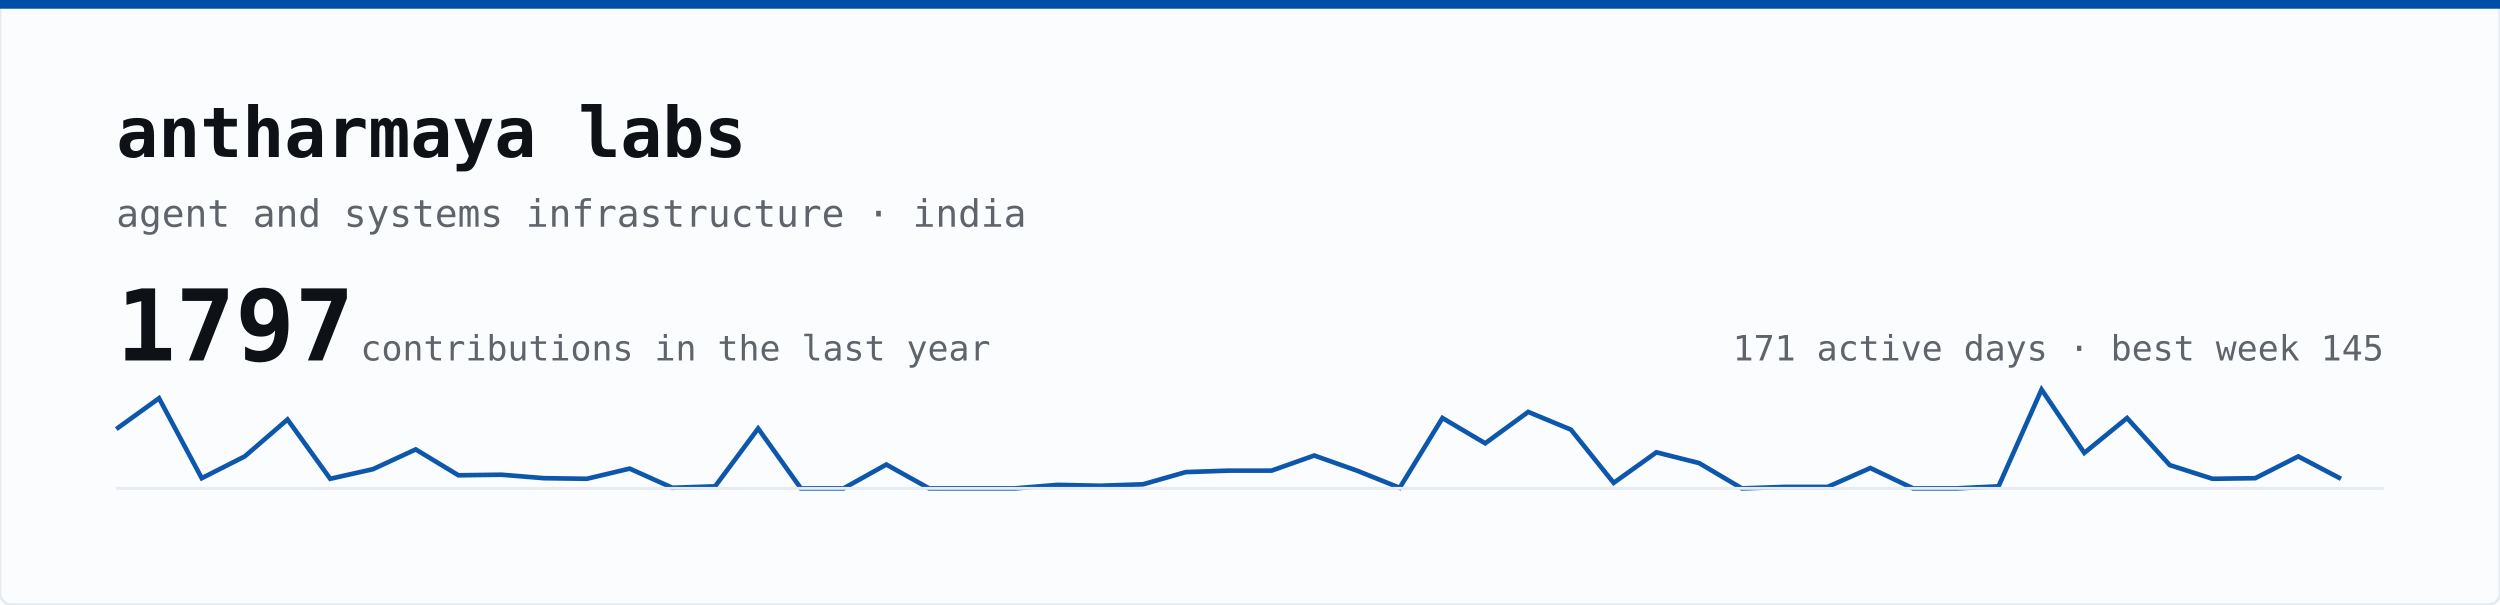
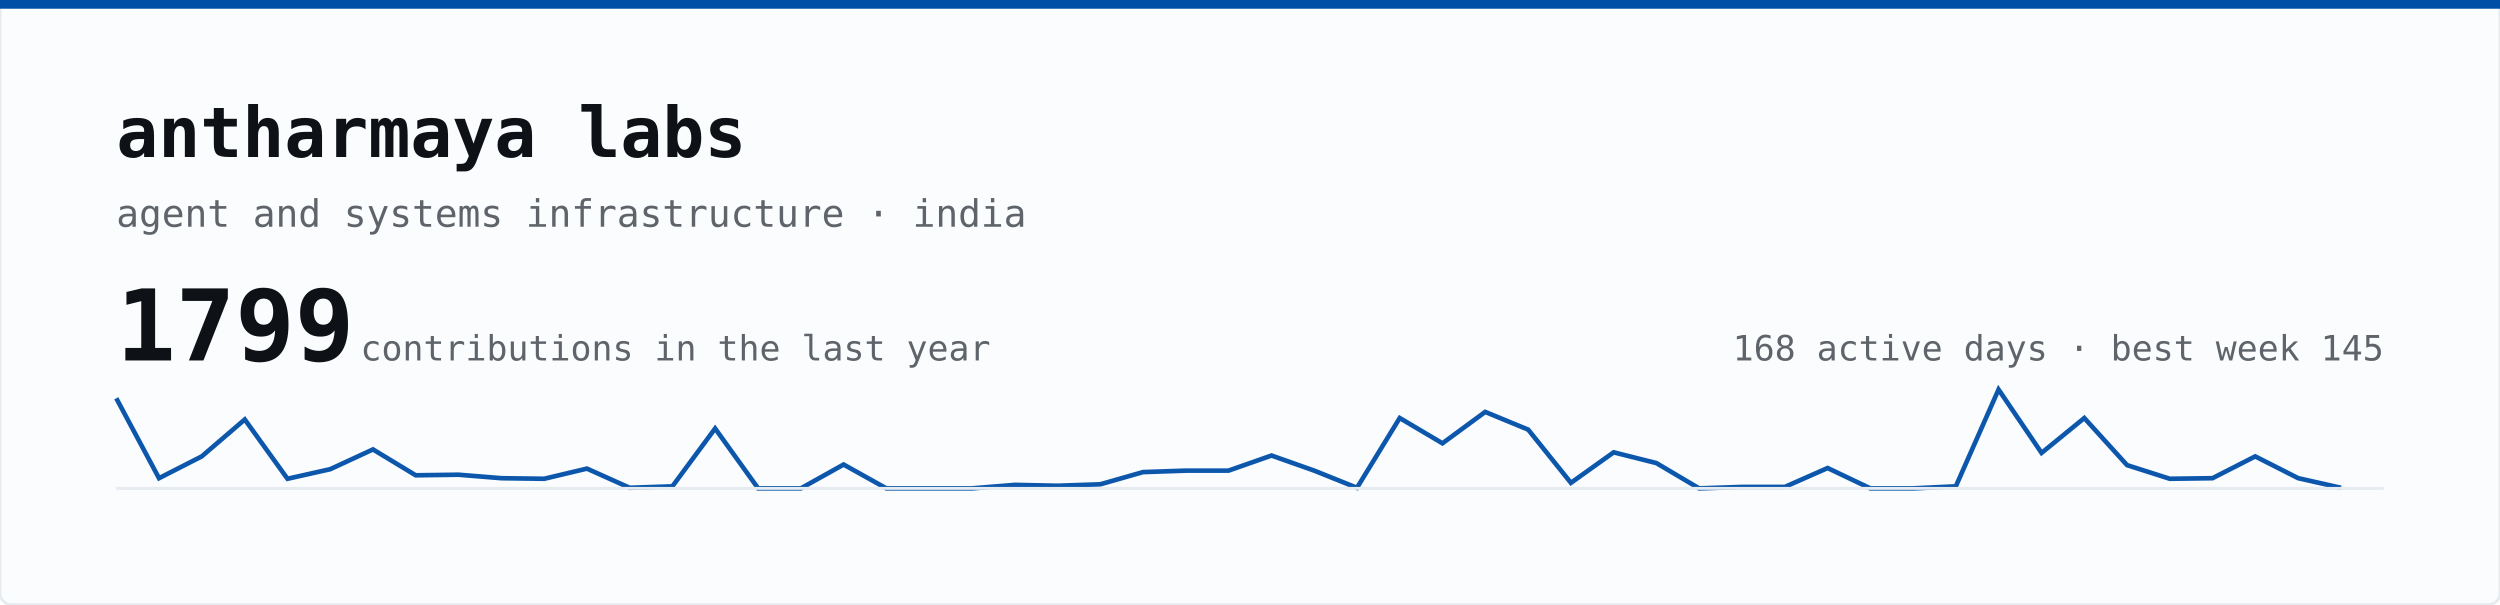
- <svg xmlns="http://www.w3.org/2000/svg" width="860" height="208" viewBox="0 0 860 208" role="img" aria-label="antharmaya labs. 1797 contributions in the last year.">
+ <svg xmlns="http://www.w3.org/2000/svg" width="860" height="208" viewBox="0 0 860 208" role="img" aria-label="antharmaya labs. 1799 contributions in the last year.">
  <rect width="860" height="208" rx="4" fill="#fafcfe" stroke="#e6ebf0" stroke-width="1" />
  <rect width="860" height="3" fill="#004fa7" />
  <text x="40" y="54" font-family="ui-monospace,SFMono-Regular,'SF Mono','JetBrains Mono',Menlo,Consolas,'DejaVu Sans Mono',monospace" font-size="24" font-weight="700" fill="#0e1216">antharmaya labs</text>
  <text x="40" y="78" font-family="ui-monospace,SFMono-Regular,'SF Mono','JetBrains Mono',Menlo,Consolas,'DejaVu Sans Mono',monospace" font-size="13" fill="#5e646a">agent and systems infrastructure · india</text>
-   <text x="40" y="124" font-family="ui-monospace,SFMono-Regular,'SF Mono','JetBrains Mono',Menlo,Consolas,'DejaVu Sans Mono',monospace" font-size="34" font-weight="700" fill="#0e1216">1797</text>
+   <text x="40" y="124" font-family="ui-monospace,SFMono-Regular,'SF Mono','JetBrains Mono',Menlo,Consolas,'DejaVu Sans Mono',monospace" font-size="34" font-weight="700" fill="#0e1216">1799</text>
  <text x="124" y="124" font-family="ui-monospace,SFMono-Regular,'SF Mono','JetBrains Mono',Menlo,Consolas,'DejaVu Sans Mono',monospace" font-size="12" fill="#5e646a">contributions in the last year</text>
-   <text x="820" y="124" font-family="ui-monospace,SFMono-Regular,'SF Mono','JetBrains Mono',Menlo,Consolas,'DejaVu Sans Mono',monospace" font-size="12" fill="#5e646a" text-anchor="end">171 active days  ·  best week 145</text>
-   <polyline points="40.0,147.6 54.7,137.0 69.4,164.5 84.2,157.0 98.9,144.3 113.6,164.7 128.3,161.4 143.0,154.6 157.7,163.5 172.5,163.3 187.2,164.5 201.9,164.7 216.6,161.2 231.3,167.8 246.0,167.3 260.8,147.4 275.5,168.0 290.2,168.0 304.9,159.8 319.6,168.0 334.3,168.0 349.1,168.0 363.8,166.8 378.5,167.1 393.2,166.6 407.9,162.4 422.6,161.9 437.4,161.9 452.1,156.7 466.8,161.9 481.5,167.8 496.2,143.8 510.9,152.5 525.7,141.7 540.4,147.8 555.1,166.1 569.8,155.6 584.5,159.3 599.2,168.0 614.0,167.5 628.7,167.5 643.4,161.0 658.1,168.0 672.8,168.0 687.5,167.3 702.3,134.0 717.0,155.8 731.7,143.8 746.4,160.0 761.1,164.7 775.8,164.5 790.6,157.0 805.3,164.7" fill="none" stroke="#004fa7" stroke-width="1.6" opacity="0.95" />
+   <text x="820" y="124" font-family="ui-monospace,SFMono-Regular,'SF Mono','JetBrains Mono',Menlo,Consolas,'DejaVu Sans Mono',monospace" font-size="12" fill="#5e646a" text-anchor="end">168 active days  ·  best week 145</text>
+   <polyline points="40.0,137.0 54.7,164.5 69.4,157.0 84.2,144.3 98.9,164.7 113.6,161.4 128.3,154.6 143.0,163.5 157.7,163.3 172.5,164.5 187.2,164.7 201.9,161.2 216.6,167.8 231.3,167.3 246.0,147.4 260.8,168.0 275.5,168.0 290.2,159.8 304.9,168.0 319.6,168.0 334.3,168.0 349.1,166.8 363.8,167.1 378.5,166.6 393.2,162.4 407.9,161.9 422.6,161.9 437.4,156.7 452.1,161.9 466.8,167.8 481.5,143.8 496.2,152.5 510.9,141.7 525.7,147.8 540.4,166.1 555.1,155.6 569.8,159.3 584.5,168.0 599.2,167.5 614.0,167.5 628.7,161.0 643.4,168.0 658.1,168.0 672.8,167.3 687.5,134.0 702.3,155.8 717.0,143.8 731.7,160.0 746.4,164.7 761.1,164.5 775.8,157.0 790.6,164.5 805.3,167.8" fill="none" stroke="#004fa7" stroke-width="1.6" opacity="0.95" />
  <line x1="40" y1="168" x2="820" y2="168" stroke="#e6ebf0" stroke-width="1" />
</svg>
